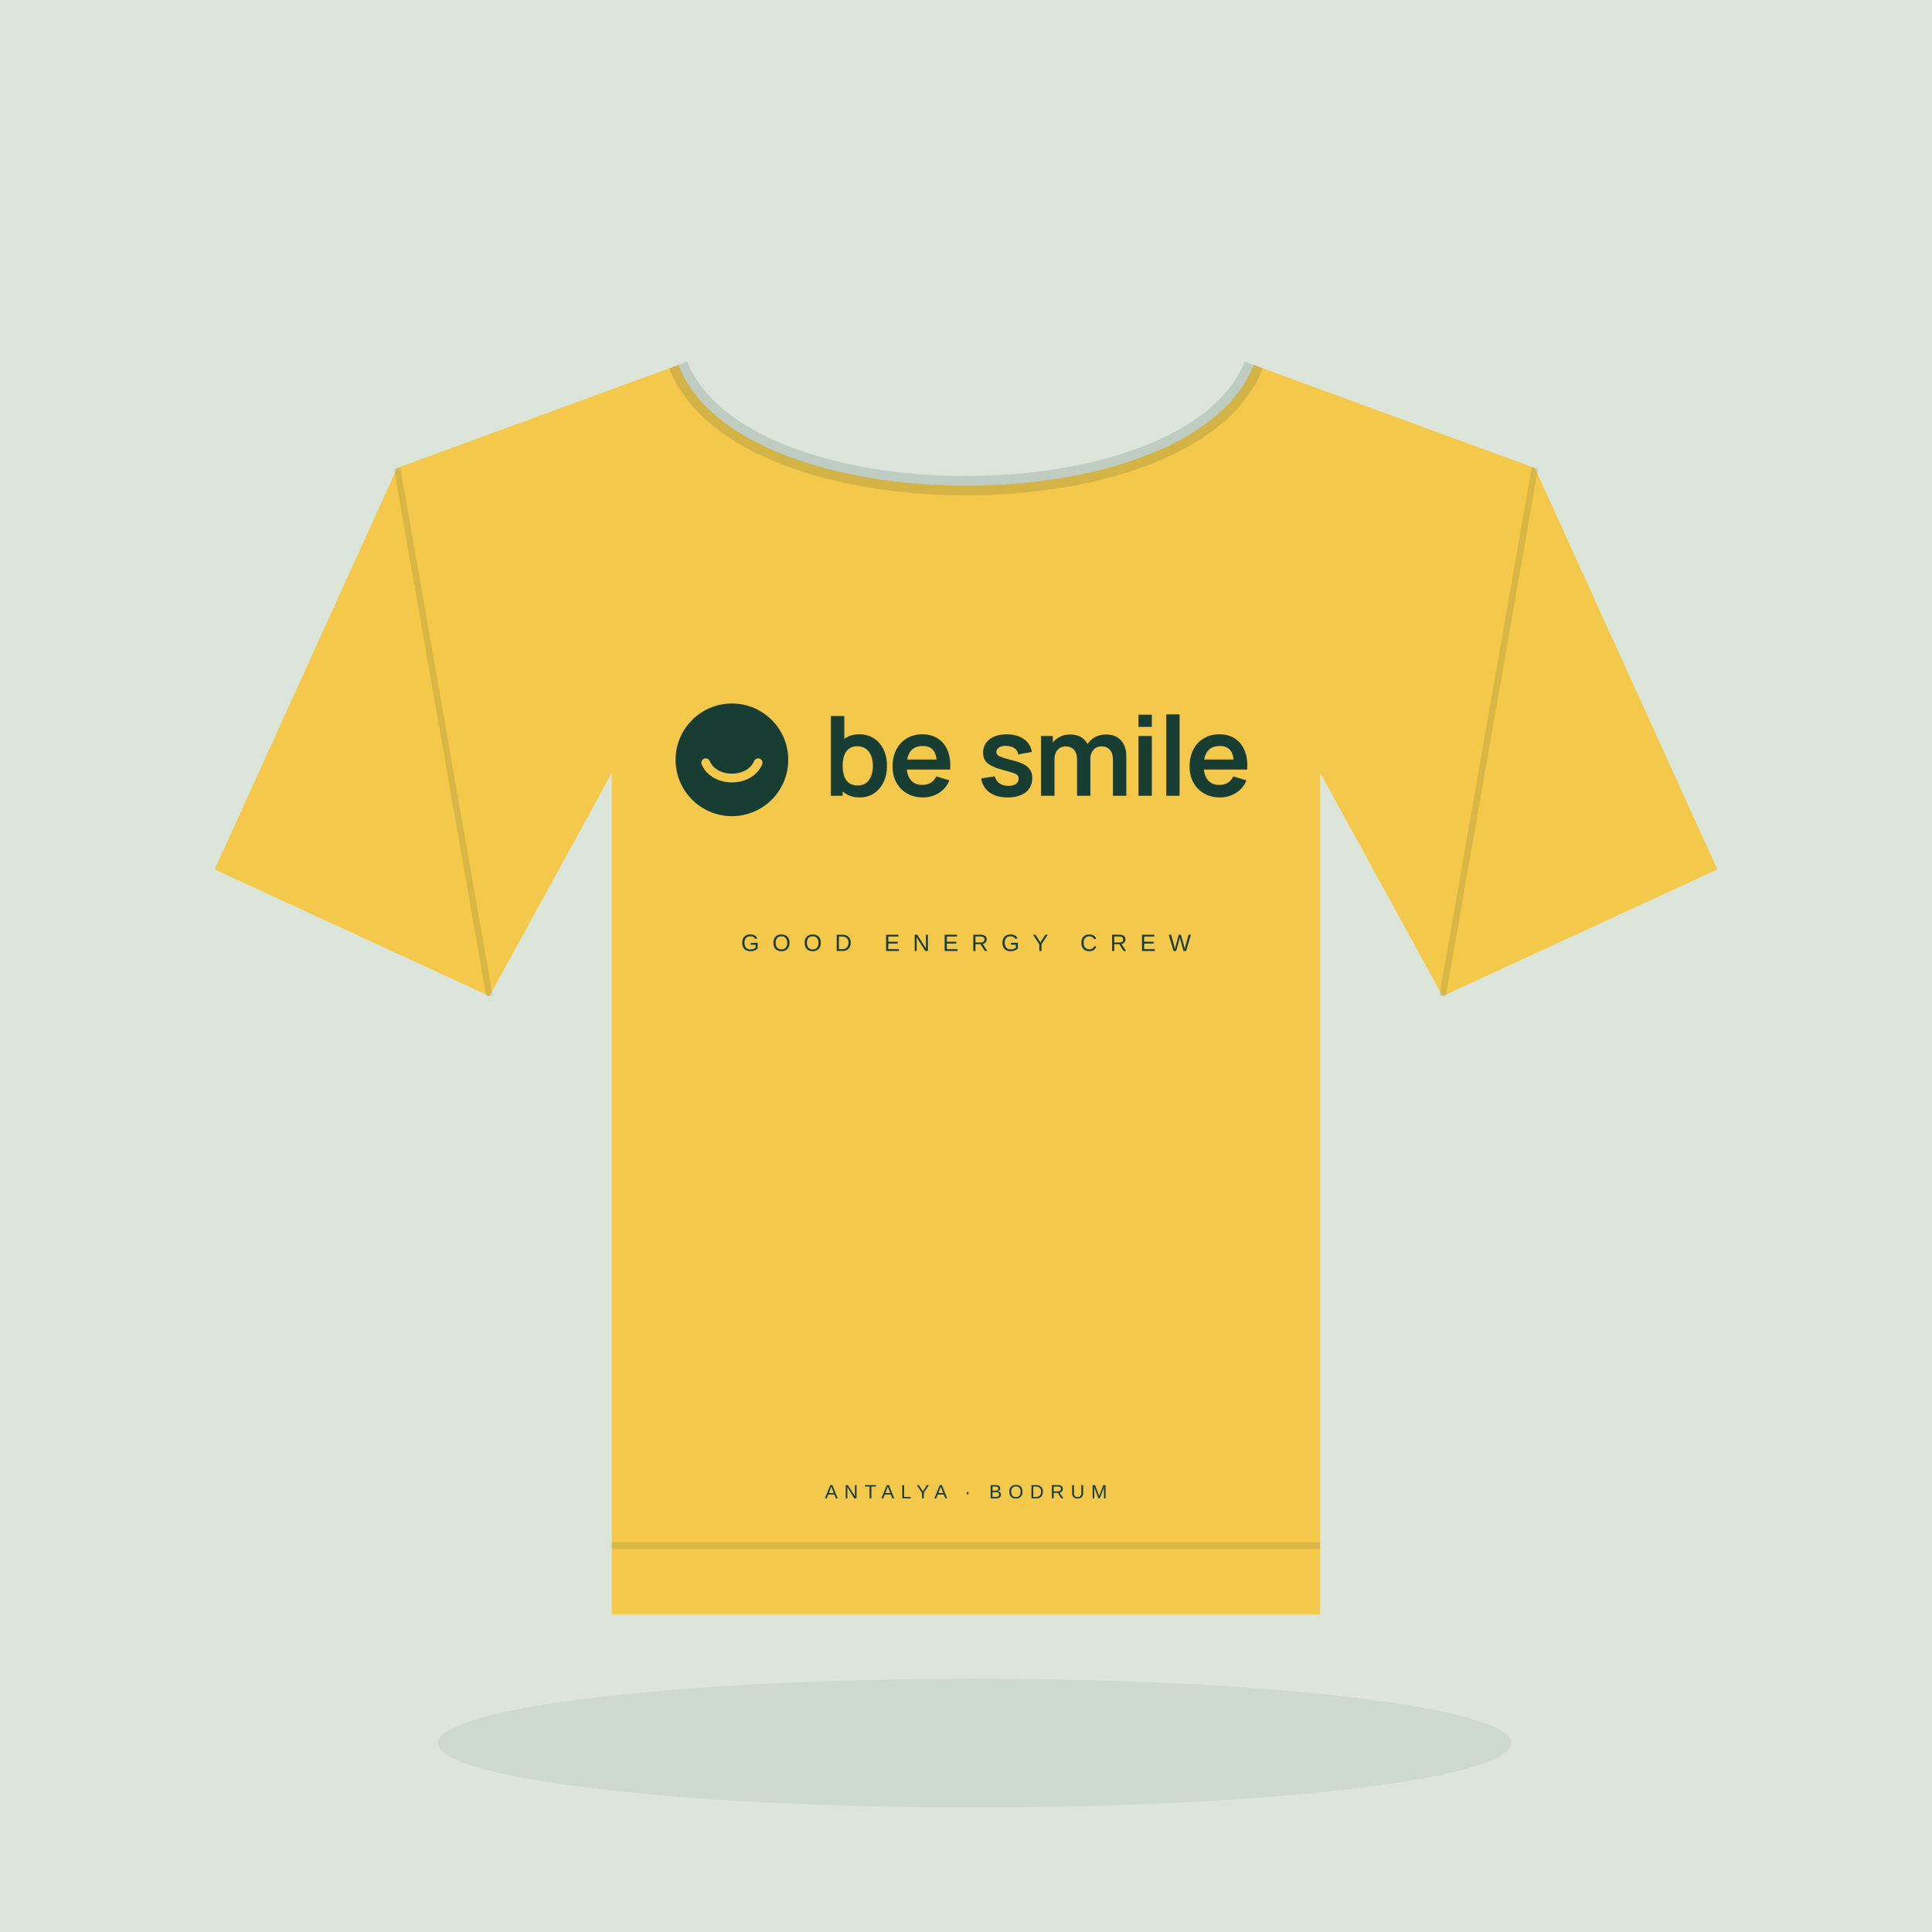
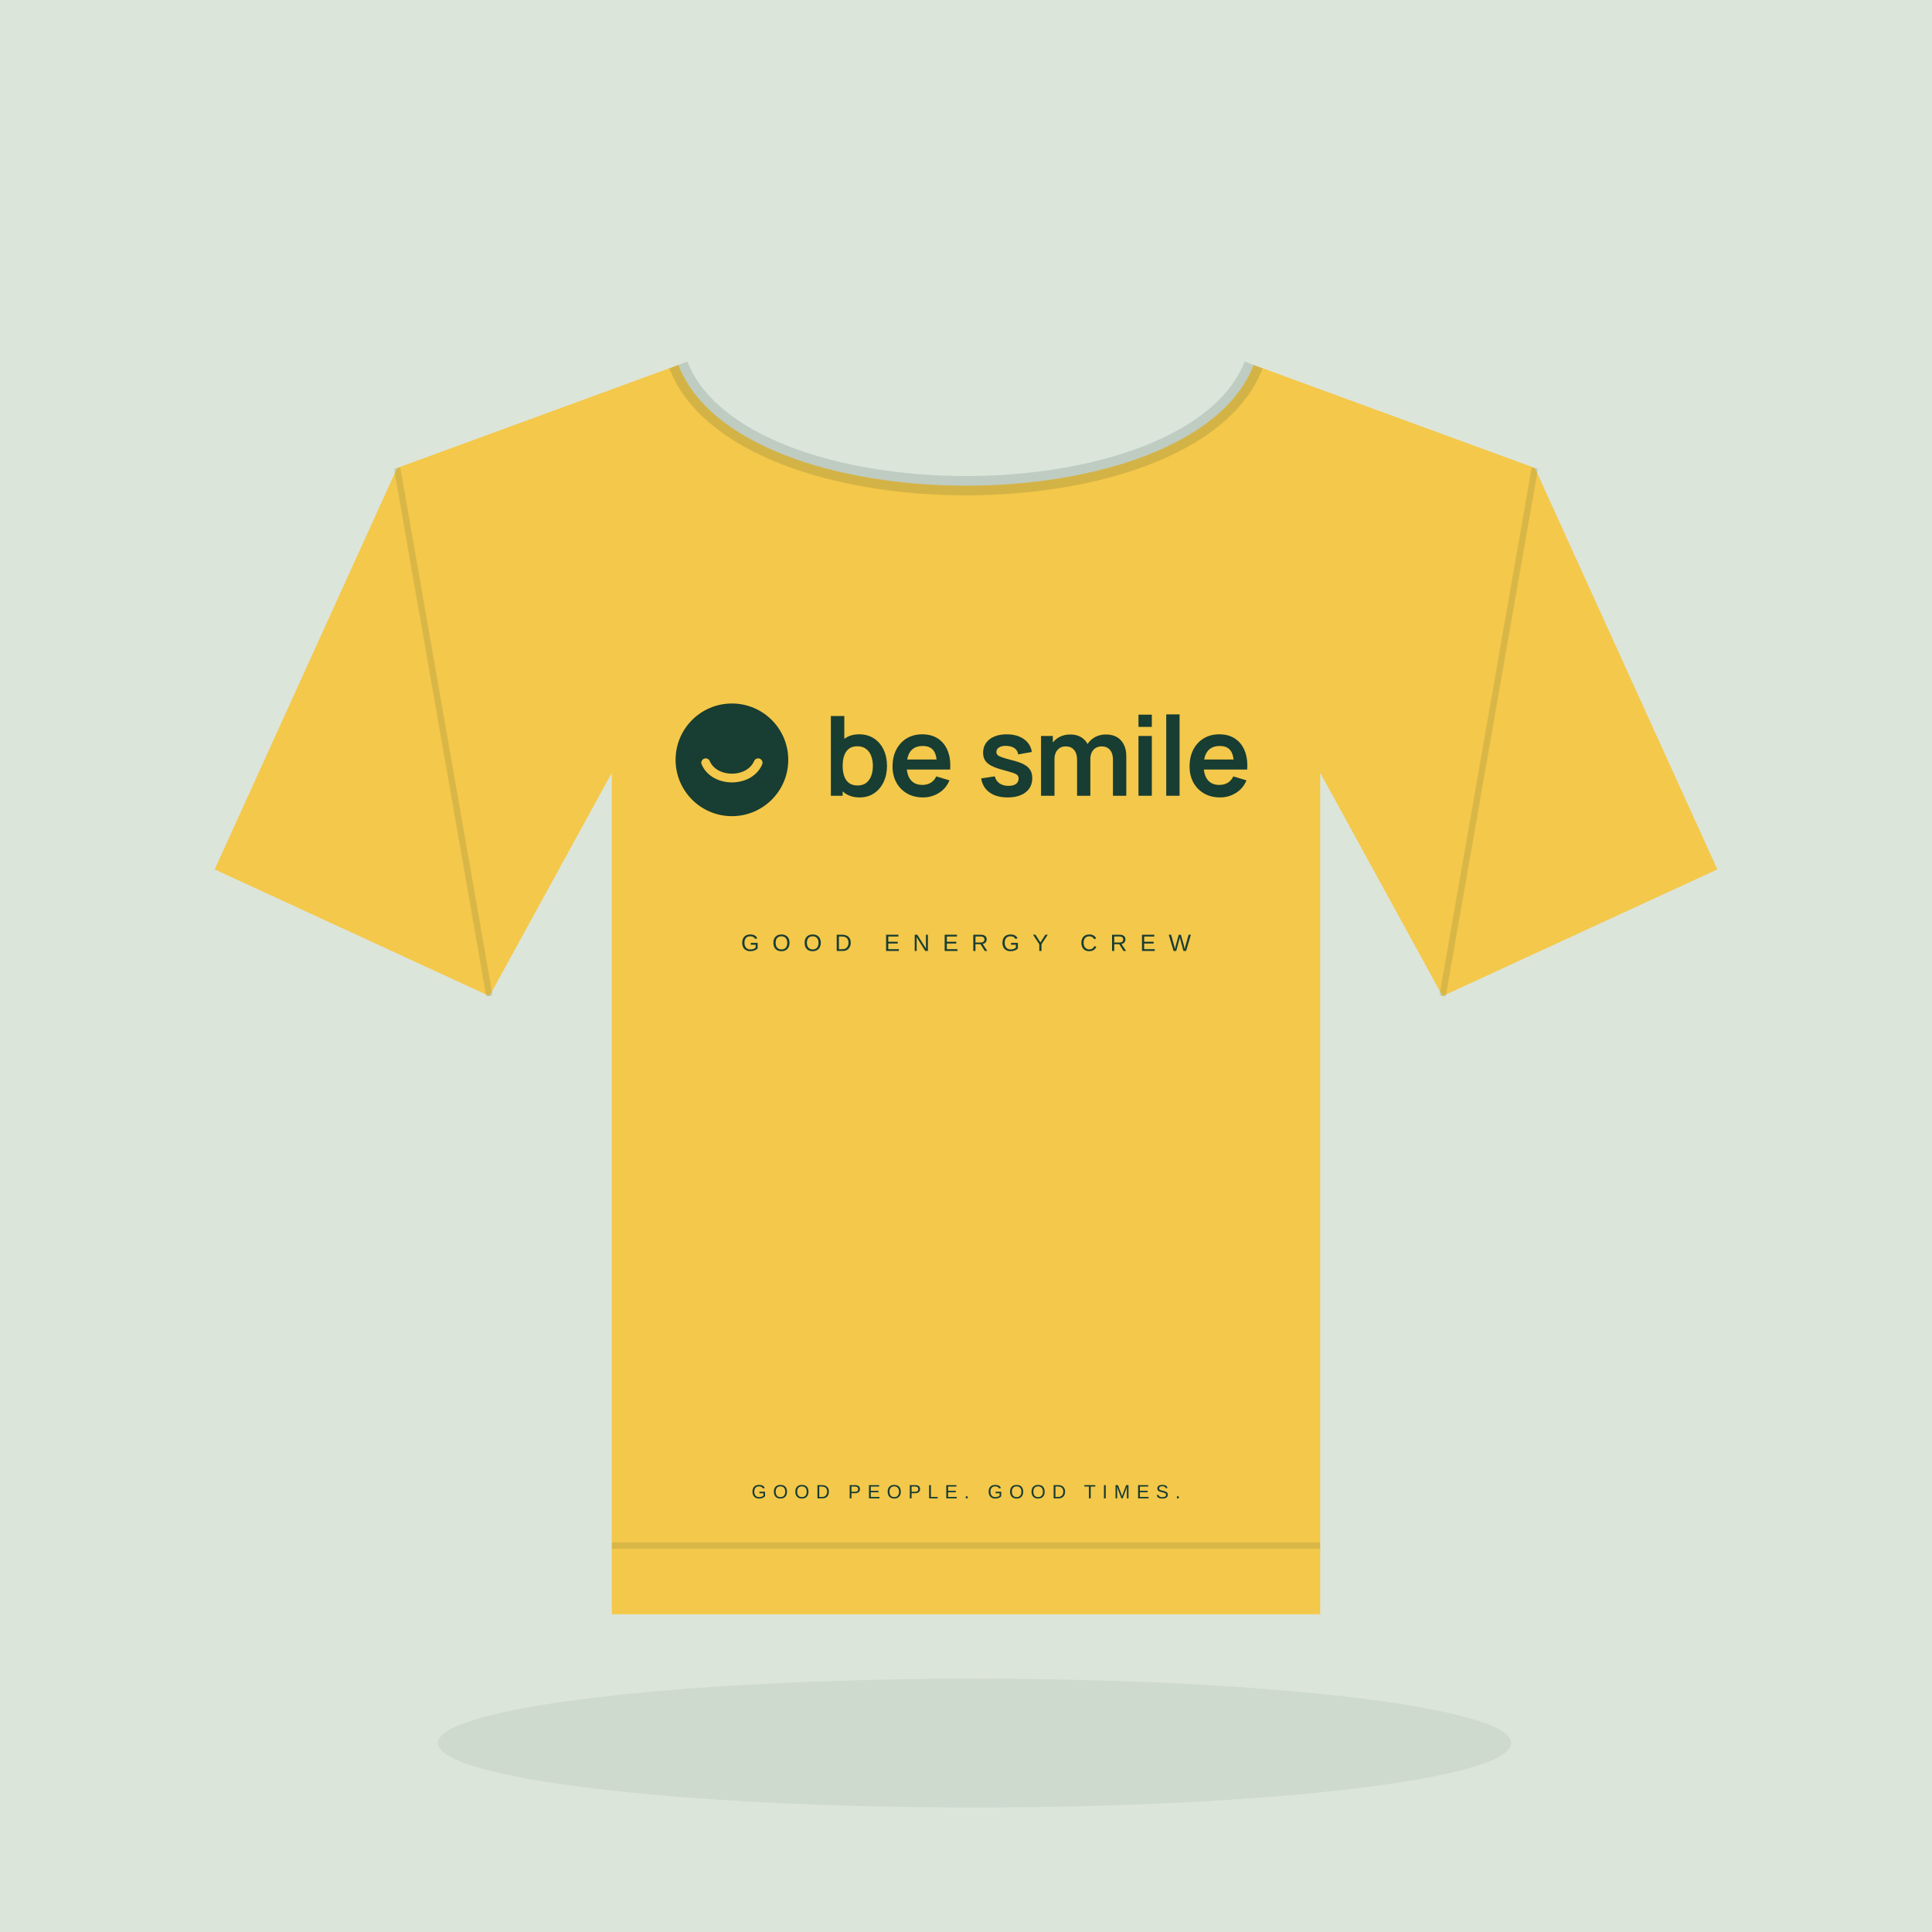
<svg xmlns="http://www.w3.org/2000/svg" viewBox="0 0 900 900" role="img" aria-label="Be Smile crew uniform design">
  <rect width="900" height="900" fill="#DCE5DA" />
  <ellipse cx="454" cy="812" rx="250" ry="30" fill="#183D32" opacity=".07" />
  <path d="M316 170L185 218 100 405 228 464 285 360V752H615V360L672 464 800 405 715 218 584 170C555 245 345 245 316 170Z" fill="#F4C84A" />
  <path d="M316 170C345 245 555 245 584 170" stroke="#183D32" opacity=".15" stroke-width="9" fill="none" />
  <path d="M185 218L228 464M715 218L672 464M285 720H615" fill="none" stroke="#183D32" stroke-opacity=".12" stroke-width="3" />
  <g transform="translate(312 325) scale(0.452459)">
    <defs>
      <mask id="smile-cutout">
        <rect width="128" height="128" fill="white" />
        <path d="M37 67C46 88 82 88 91 67" fill="none" stroke="black" stroke-width="9" stroke-linecap="round" />
      </mask>
    </defs>
    <circle cx="64" cy="64" r="58" fill="#183D32" mask="url(#smile-cutout)" />
    <g transform="translate(158 0)" fill="#183D32">
      <path d="M37.563 102.710Q28.557 102.710 22.458 98.435Q16.359 94.160 13.281 86.778Q10.203 79.397 10.203 70.220Q10.203 60.929 13.281 53.576Q16.359 46.223 22.316 41.976Q28.272 37.730 37.050 37.730Q45.771 37.730 52.212 41.948Q58.653 46.166 62.159 53.519Q65.664 60.872 65.664 70.220Q65.664 79.454 62.187 86.807Q58.710 94.160 52.383 98.435Q46.056 102.710 37.563 102.710M20.007 101L7.866 101L7.866 18.920L21.717 18.920L21.717 57.794L20.007 57.794L20.007 101M35.454 90.398Q40.812 90.398 44.289 87.719Q47.766 85.040 49.448 80.451Q51.129 75.863 51.129 70.220Q51.129 64.634 49.419 60.045Q47.709 55.457 44.118 52.749Q40.527 50.042 34.998 50.042Q29.754 50.042 26.448 52.578Q23.142 55.115 21.575 59.646Q20.007 64.178 20.007 70.220Q20.007 76.148 21.575 80.737Q23.142 85.325 26.534 87.862Q29.925 90.398 35.454 90.398" />
      <path d="M102.791 102.710Q93.443 102.710 86.375 98.663Q79.307 94.616 75.346 87.434Q71.384 80.252 71.384 70.904Q71.384 60.815 75.288 53.377Q79.193 45.938 86.061 41.834Q92.930 37.730 101.993 37.730Q111.569 37.730 118.267 42.204Q124.964 46.679 128.213 54.830Q131.462 62.981 130.664 74.039L117.041 74.039L117.041 69.023Q116.984 58.991 113.507 54.374Q110.030 49.757 102.563 49.757Q94.184 49.757 90.052 54.972Q85.919 60.188 85.919 70.220Q85.919 79.568 90.052 84.698Q94.184 89.828 101.993 89.828Q107.066 89.828 110.743 87.576Q114.419 85.325 116.414 81.050L129.980 85.154Q126.503 93.476 119.093 98.093Q111.683 102.710 102.791 102.710M123.938 74.039L81.587 74.039L81.587 63.665L123.938 63.665" />
      <path d="M189.801 102.710Q178.401 102.710 171.276 97.580Q164.151 92.450 162.612 83.159L176.634 80.993Q177.717 85.553 181.422 88.175Q185.127 90.797 190.770 90.797Q195.729 90.797 198.436 88.831Q201.144 86.864 201.144 83.444Q201.144 81.335 200.147 80.052Q199.149 78.770 195.786 77.573Q192.423 76.376 185.469 74.552Q177.717 72.500 173.157 70.135Q168.597 67.769 166.602 64.520Q164.607 61.271 164.607 56.654Q164.607 50.897 167.628 46.622Q170.649 42.347 176.093 40.038Q181.536 37.730 188.832 37.730Q196.014 37.730 201.571 39.953Q207.129 42.176 210.577 46.280Q214.026 50.384 214.767 55.913L200.745 58.421Q200.232 54.488 197.183 52.208Q194.133 49.928 189.060 49.643Q184.215 49.358 181.251 51.096Q178.287 52.835 178.287 55.970Q178.287 57.737 179.484 58.991Q180.681 60.245 184.300 61.499Q187.920 62.753 195.102 64.577Q202.512 66.458 206.901 68.880Q211.290 71.303 213.256 74.666Q215.223 78.029 215.223 82.817Q215.223 92.051 208.469 97.380Q201.714 102.710 189.801 102.710" />
      <path d="M312.029 101L298.292 101L298.292 63.608Q298.292 57.281 295.157 53.718Q292.022 50.156 286.664 50.156Q283.358 50.156 280.736 51.666Q278.114 53.177 276.575 56.112Q275.036 59.048 275.036 63.095L268.937 59.504Q268.880 53.120 271.815 48.246Q274.751 43.373 279.767 40.637Q284.783 37.901 290.939 37.901Q301.142 37.901 306.585 44.029Q312.029 50.156 312.029 60.131L312.029 101M238.100 101L224.249 101L224.249 39.440L236.390 39.440L236.390 58.535L238.100 58.535L238.100 101M275.036 101L261.356 101L261.356 63.779Q261.356 57.338 258.221 53.747Q255.086 50.156 249.671 50.156Q244.484 50.156 241.292 53.747Q238.100 57.338 238.100 63.095L231.944 58.991Q231.944 53.006 234.908 48.218Q237.872 43.430 242.916 40.665Q247.961 37.901 254.231 37.901Q261.128 37.901 265.774 40.837Q270.419 43.772 272.727 48.816Q275.036 53.861 275.036 60.188" />
      <path d="M338.326 30.092L324.589 30.092L324.589 17.495L338.326 17.495L338.326 30.092M338.326 101L324.589 101L324.589 39.440L338.326 39.440" />
      <path d="M366.903 101L353.166 101L353.166 17.210L366.903 17.210" />
      <path d="M408.590 102.710Q399.242 102.710 392.174 98.663Q385.106 94.616 381.144 87.434Q377.183 80.252 377.183 70.904Q377.183 60.815 381.087 53.377Q384.992 45.938 391.861 41.834Q398.729 37.730 407.792 37.730Q417.368 37.730 424.065 42.204Q430.763 46.679 434.012 54.830Q437.261 62.981 436.463 74.039L422.840 74.039L422.840 69.023Q422.783 58.991 419.306 54.374Q415.829 49.757 408.362 49.757Q399.983 49.757 395.851 54.972Q391.718 60.188 391.718 70.220Q391.718 79.568 395.851 84.698Q399.983 89.828 407.792 89.828Q412.865 89.828 416.541 87.576Q420.218 85.325 422.213 81.050L435.779 85.154Q432.302 93.476 424.892 98.093Q417.482 102.710 408.590 102.710M429.737 74.039L387.386 74.039L387.386 63.665L429.737 63.665" />
    </g>
  </g>
  <g fill="#183D32" font-family="Arial,sans-serif" text-anchor="middle">
    <text x="450" y="443" font-size="11" letter-spacing="6">GOOD ENERGY CREW</text>
-     <text x="450" y="698" font-size="9" letter-spacing="3">ANTALYA · BODRUM</text>
+     <text x="450" y="698" font-size="9" letter-spacing="3">GOOD PEOPLE. GOOD TIMES.</text>
  </g>
</svg>
